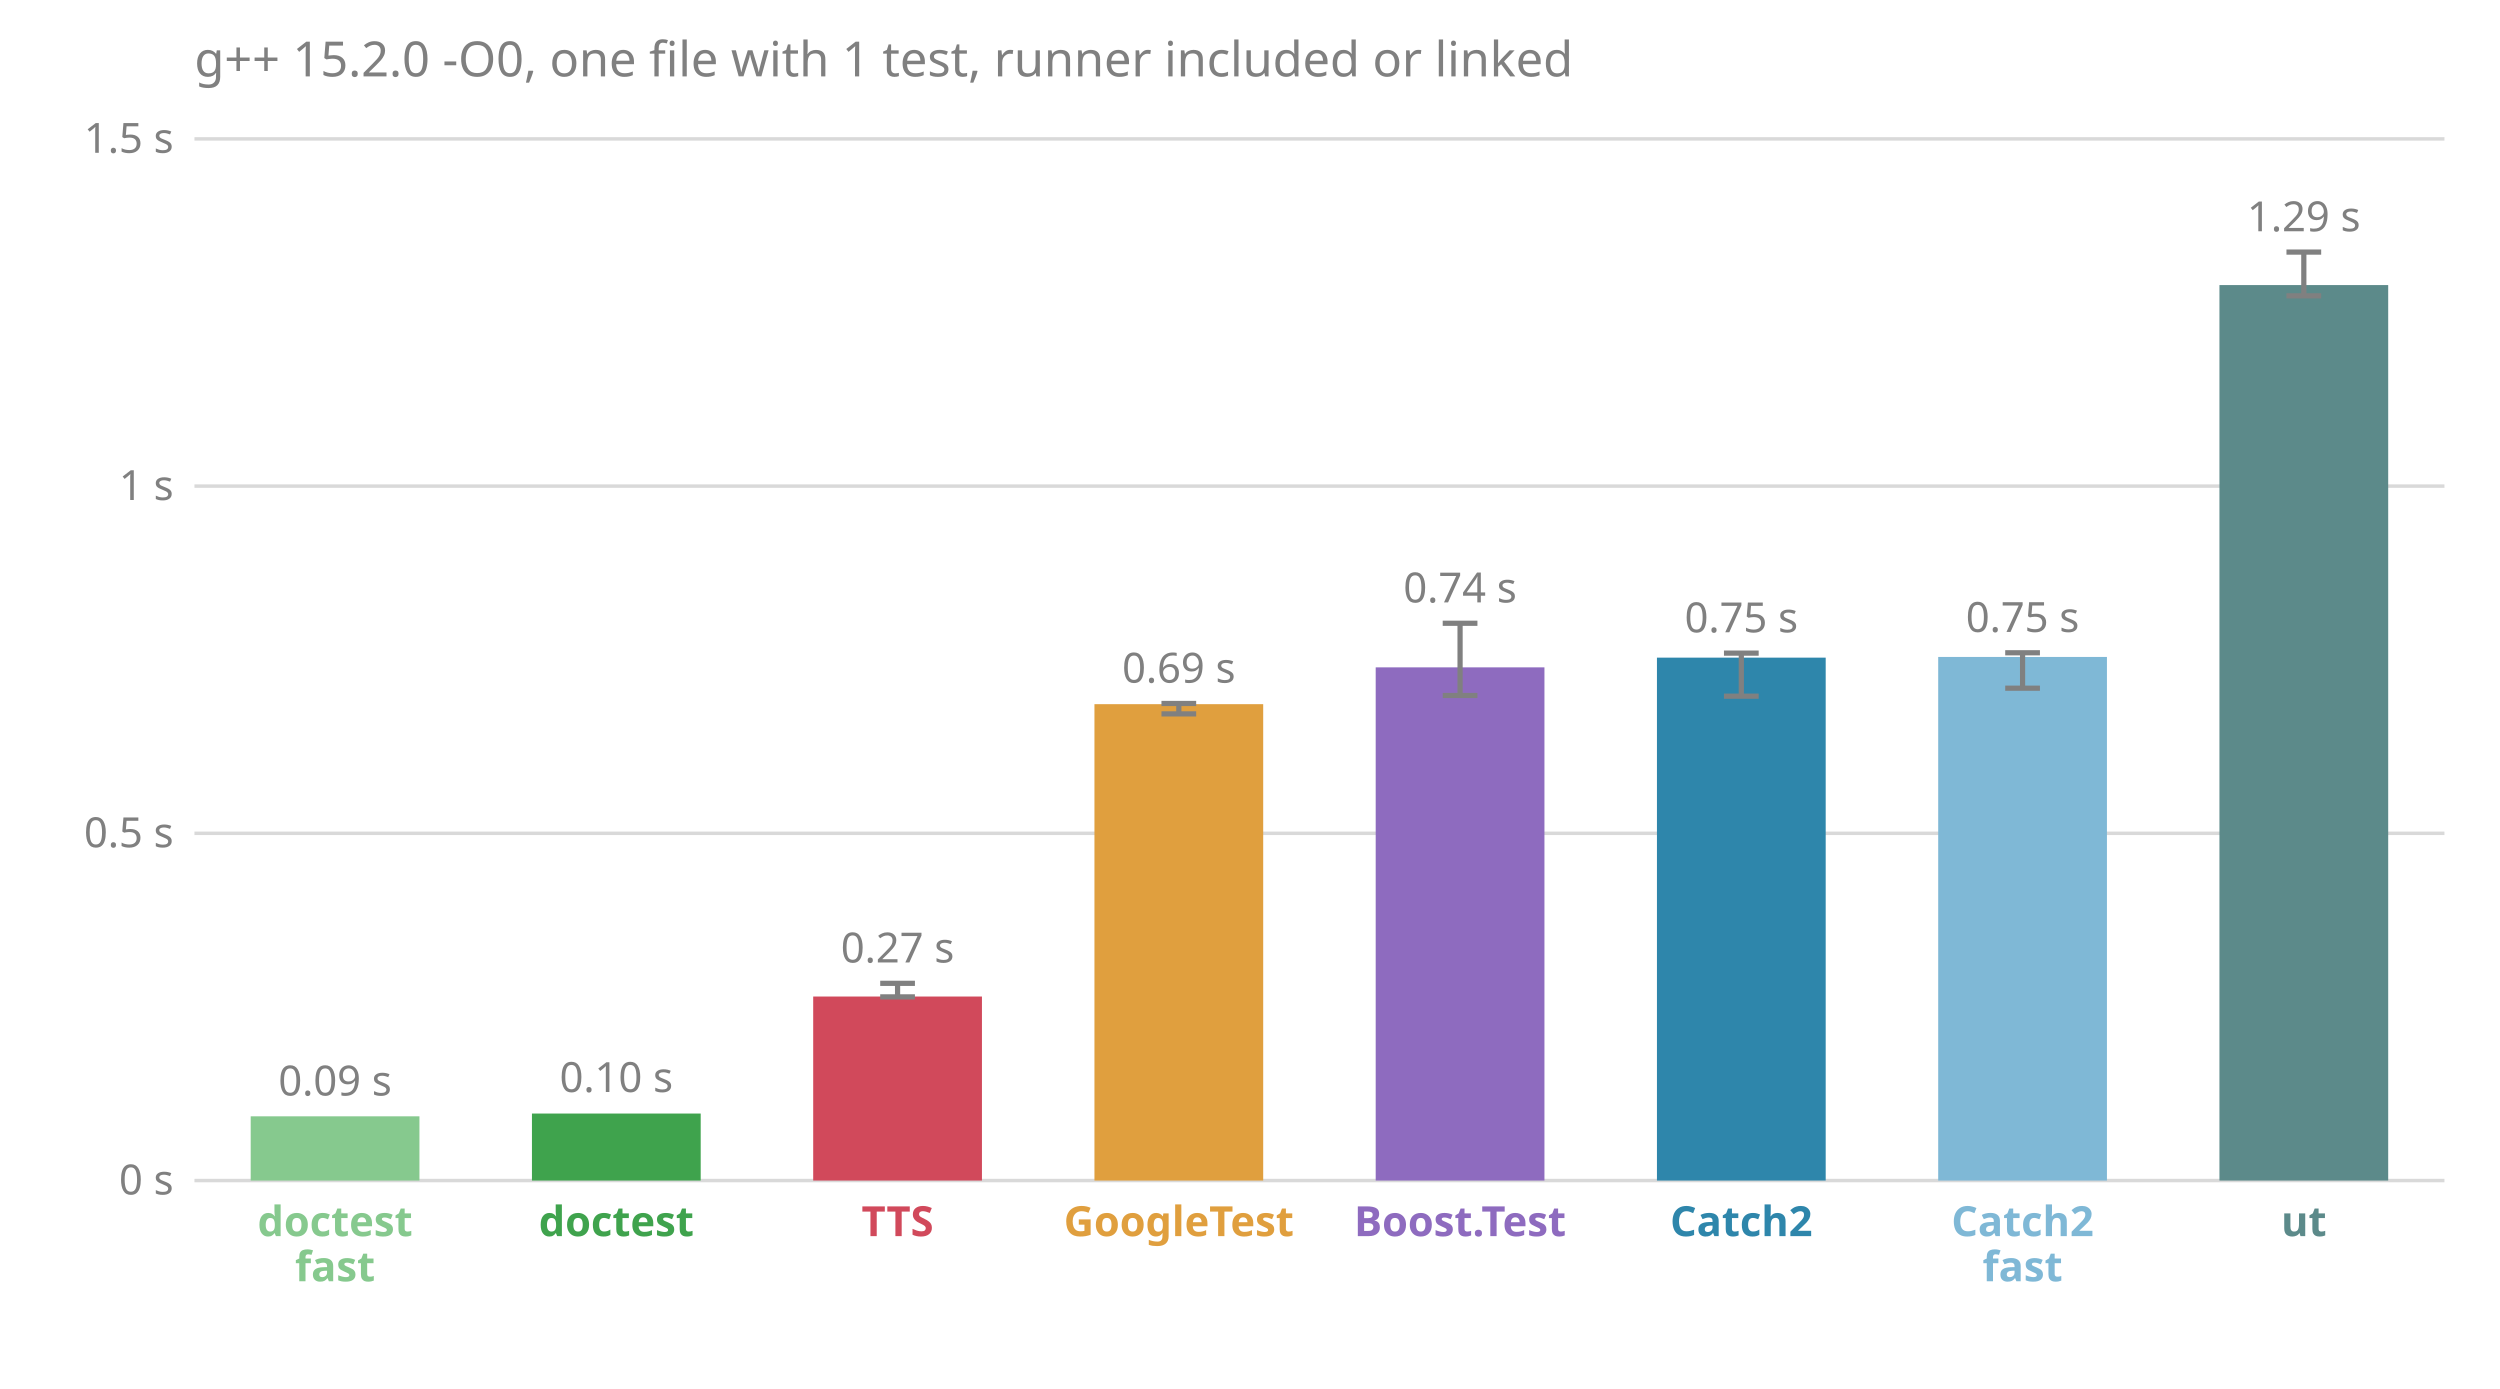
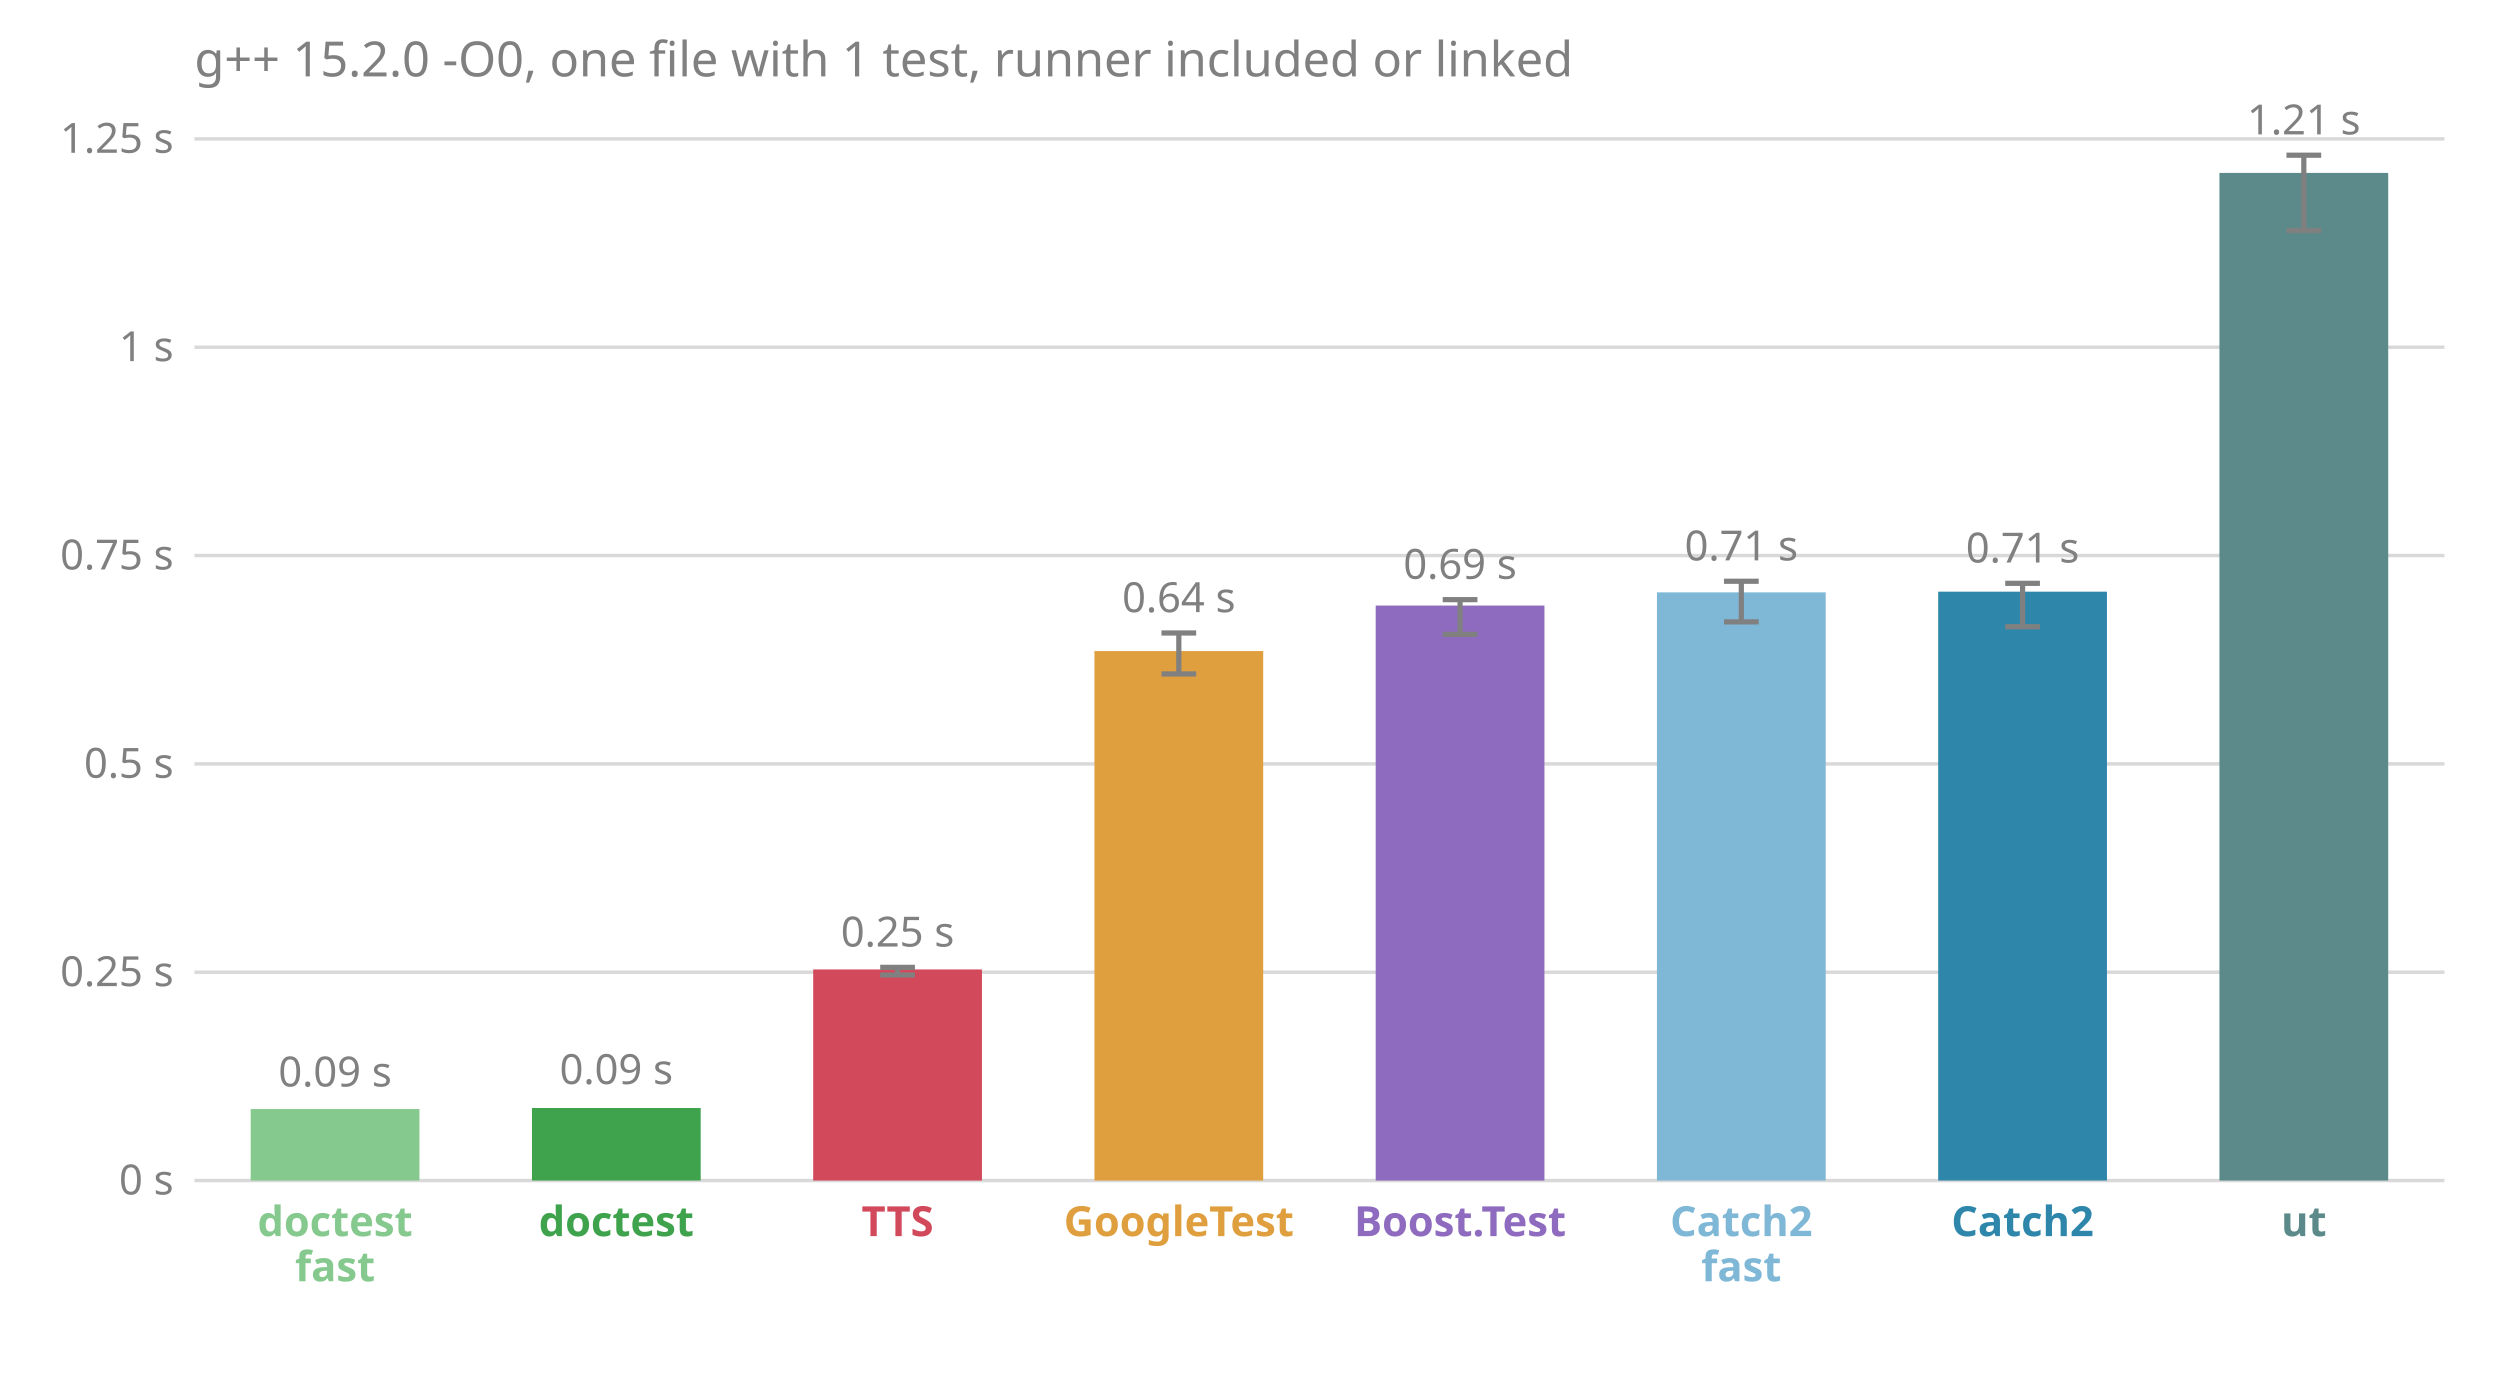
<svg xmlns="http://www.w3.org/2000/svg" viewBox="0 0 720 400" font-family="sans-serif" font-size="12">
  <text x="56.0" y="22.0" fill="#808080" font-size="14">g++ 15.2.0 -O0, one file with 1 test, runner included or linked</text>
  <line x1="56.0" x2="704.0" y1="340.0" y2="340.0" stroke="#808080" stroke-opacity="0.3" />
  <text x="50.0" y="344.0" fill="#808080" text-anchor="end">0 s</text>
-   <line x1="56.0" x2="704.0" y1="240.0" y2="240.0" stroke="#808080" stroke-opacity="0.3" />
-   <text x="50.0" y="244.0" fill="#808080" text-anchor="end">0.5 s</text>
-   <line x1="56.0" x2="704.0" y1="140.0" y2="140.0" stroke="#808080" stroke-opacity="0.3" />
-   <text x="50.0" y="144.0" fill="#808080" text-anchor="end">1 s</text>
+   <line x1="56.0" x2="704.0" y1="280.0" y2="280.0" stroke="#808080" stroke-opacity="0.3" />
+   <text x="50.0" y="284.0" fill="#808080" text-anchor="end">0.25 s</text>
+   <line x1="56.0" x2="704.0" y1="220.0" y2="220.0" stroke="#808080" stroke-opacity="0.3" />
+   <text x="50.0" y="224.0" fill="#808080" text-anchor="end">0.5 s</text>
+   <line x1="56.0" x2="704.0" y1="160.0" y2="160.0" stroke="#808080" stroke-opacity="0.3" />
+   <text x="50.0" y="164.0" fill="#808080" text-anchor="end">0.75 s</text>
+   <line x1="56.0" x2="704.0" y1="100.0" y2="100.0" stroke="#808080" stroke-opacity="0.3" />
+   <text x="50.0" y="104.0" fill="#808080" text-anchor="end">1 s</text>
  <line x1="56.0" x2="704.0" y1="40.0" y2="40.0" stroke="#808080" stroke-opacity="0.3" />
-   <text x="50.0" y="44.0" fill="#808080" text-anchor="end">1.5 s</text>
-   <rect x="72.2" y="321.5" width="48.6" height="18.5" fill="#86c98e" />
-   <text x="96.5" y="315.5" fill="#808080" text-anchor="middle">0.09 s</text>
+   <text x="50.0" y="44.0" fill="#808080" text-anchor="end">1.25 s</text>
+   <rect x="72.2" y="319.4" width="48.6" height="20.6" fill="#86c98e" />
+   <text x="96.5" y="312.9" fill="#808080" text-anchor="middle">0.09 s</text>
  <text x="96.5" y="356.0" fill="#86c98e" font-weight="bold" text-anchor="middle">doctest</text>
  <text x="96.5" y="369.0" fill="#86c98e" font-weight="bold" text-anchor="middle">fast</text>
-   <rect x="153.2" y="320.7" width="48.6" height="19.3" fill="#3fa34d" />
-   <text x="177.5" y="314.5" fill="#808080" text-anchor="middle">0.10 s</text>
+   <rect x="153.2" y="319.1" width="48.6" height="20.9" fill="#3fa34d" />
+   <text x="177.5" y="312.2" fill="#808080" text-anchor="middle">0.09 s</text>
  <text x="177.5" y="356.0" fill="#3fa34d" font-weight="bold" text-anchor="middle">doctest</text>
-   <rect x="234.2" y="287.0" width="48.6" height="53.0" fill="#d1495b" />
-   <line x1="258.5" x2="258.5" y1="287.1" y2="283.2" stroke="#808080" stroke-width="1.5" />
-   <line x1="253.5" x2="263.5" y1="287.1" y2="287.1" stroke="#808080" stroke-width="1.5" />
-   <line x1="253.5" x2="263.5" y1="283.2" y2="283.2" stroke="#808080" stroke-width="1.5" />
-   <text x="258.5" y="277.2" fill="#808080" text-anchor="middle">0.27 s</text>
+   <rect x="234.2" y="279.2" width="48.6" height="60.8" fill="#d1495b" />
+   <line x1="258.5" x2="258.5" y1="280.8" y2="278.6" stroke="#808080" stroke-width="1.5" />
+   <line x1="253.5" x2="263.5" y1="280.8" y2="280.8" stroke="#808080" stroke-width="1.5" />
+   <line x1="253.5" x2="263.5" y1="278.6" y2="278.6" stroke="#808080" stroke-width="1.5" />
+   <text x="258.5" y="272.6" fill="#808080" text-anchor="middle">0.25 s</text>
  <text x="258.5" y="356.0" fill="#d1495b" font-weight="bold" text-anchor="middle">TTS</text>
-   <rect x="315.2" y="202.8" width="48.6" height="137.2" fill="#e09f3e" />
-   <line x1="339.5" x2="339.5" y1="205.6" y2="202.6" stroke="#808080" stroke-width="1.5" />
-   <line x1="334.5" x2="344.5" y1="205.6" y2="205.6" stroke="#808080" stroke-width="1.5" />
-   <line x1="334.5" x2="344.5" y1="202.6" y2="202.6" stroke="#808080" stroke-width="1.5" />
-   <text x="339.5" y="196.6" fill="#808080" text-anchor="middle">0.69 s</text>
+   <rect x="315.2" y="187.5" width="48.6" height="152.5" fill="#e09f3e" />
+   <line x1="339.5" x2="339.5" y1="194.1" y2="182.3" stroke="#808080" stroke-width="1.5" />
+   <line x1="334.5" x2="344.5" y1="194.1" y2="194.1" stroke="#808080" stroke-width="1.5" />
+   <line x1="334.5" x2="344.5" y1="182.3" y2="182.3" stroke="#808080" stroke-width="1.5" />
+   <text x="339.5" y="176.3" fill="#808080" text-anchor="middle">0.64 s</text>
  <text x="339.5" y="356.0" fill="#e09f3e" font-weight="bold" text-anchor="middle">GoogleTest</text>
-   <rect x="396.2" y="192.2" width="48.6" height="147.8" fill="#8e6bbf" />
-   <line x1="420.5" x2="420.5" y1="200.3" y2="179.5" stroke="#808080" stroke-width="1.5" />
-   <line x1="415.5" x2="425.5" y1="200.3" y2="200.3" stroke="#808080" stroke-width="1.5" />
-   <line x1="415.5" x2="425.5" y1="179.5" y2="179.5" stroke="#808080" stroke-width="1.5" />
-   <text x="420.5" y="173.5" fill="#808080" text-anchor="middle">0.74 s</text>
+   <rect x="396.2" y="174.4" width="48.6" height="165.6" fill="#8e6bbf" />
+   <line x1="420.5" x2="420.5" y1="182.7" y2="172.7" stroke="#808080" stroke-width="1.5" />
+   <line x1="415.5" x2="425.5" y1="182.7" y2="182.7" stroke="#808080" stroke-width="1.5" />
+   <line x1="415.5" x2="425.5" y1="172.7" y2="172.7" stroke="#808080" stroke-width="1.5" />
+   <text x="420.5" y="166.7" fill="#808080" text-anchor="middle">0.69 s</text>
  <text x="420.5" y="356.0" fill="#8e6bbf" font-weight="bold" text-anchor="middle">Boost.Test</text>
-   <rect x="477.2" y="189.4" width="48.6" height="150.6" fill="#2e86ab" />
-   <line x1="501.5" x2="501.5" y1="200.5" y2="188.1" stroke="#808080" stroke-width="1.5" />
-   <line x1="496.5" x2="506.5" y1="200.5" y2="200.5" stroke="#808080" stroke-width="1.5" />
-   <line x1="496.5" x2="506.5" y1="188.1" y2="188.1" stroke="#808080" stroke-width="1.5" />
-   <text x="501.5" y="182.1" fill="#808080" text-anchor="middle">0.75 s</text>
-   <text x="501.5" y="356.0" fill="#2e86ab" font-weight="bold" text-anchor="middle">Catch2</text>
-   <rect x="558.2" y="189.2" width="48.6" height="150.8" fill="#7fb8d6" />
-   <line x1="582.5" x2="582.5" y1="198.2" y2="188.0" stroke="#808080" stroke-width="1.5" />
-   <line x1="577.5" x2="587.5" y1="198.2" y2="198.2" stroke="#808080" stroke-width="1.5" />
-   <line x1="577.5" x2="587.5" y1="188.0" y2="188.0" stroke="#808080" stroke-width="1.5" />
-   <text x="582.5" y="182.0" fill="#808080" text-anchor="middle">0.75 s</text>
-   <text x="582.5" y="356.0" fill="#7fb8d6" font-weight="bold" text-anchor="middle">Catch2</text>
-   <text x="582.5" y="369.0" fill="#7fb8d6" font-weight="bold" text-anchor="middle">fast</text>
-   <rect x="639.2" y="82.1" width="48.6" height="257.9" fill="#5c8a8a" />
-   <line x1="663.5" x2="663.5" y1="85.2" y2="72.6" stroke="#808080" stroke-width="1.5" />
-   <line x1="658.5" x2="668.5" y1="85.2" y2="85.2" stroke="#808080" stroke-width="1.5" />
-   <line x1="658.5" x2="668.5" y1="72.6" y2="72.6" stroke="#808080" stroke-width="1.5" />
-   <text x="663.5" y="66.6" fill="#808080" text-anchor="middle">1.29 s</text>
+   <rect x="477.2" y="170.6" width="48.6" height="169.4" fill="#7fb8d6" />
+   <line x1="501.5" x2="501.5" y1="179.1" y2="167.4" stroke="#808080" stroke-width="1.5" />
+   <line x1="496.5" x2="506.5" y1="179.1" y2="179.1" stroke="#808080" stroke-width="1.5" />
+   <line x1="496.5" x2="506.5" y1="167.4" y2="167.4" stroke="#808080" stroke-width="1.5" />
+   <text x="501.5" y="161.4" fill="#808080" text-anchor="middle">0.71 s</text>
+   <text x="501.5" y="356.0" fill="#7fb8d6" font-weight="bold" text-anchor="middle">Catch2</text>
+   <text x="501.5" y="369.0" fill="#7fb8d6" font-weight="bold" text-anchor="middle">fast</text>
+   <rect x="558.2" y="170.4" width="48.6" height="169.6" fill="#2e86ab" />
+   <line x1="582.5" x2="582.5" y1="180.5" y2="168.0" stroke="#808080" stroke-width="1.5" />
+   <line x1="577.5" x2="587.5" y1="180.5" y2="180.5" stroke="#808080" stroke-width="1.5" />
+   <line x1="577.5" x2="587.5" y1="168.0" y2="168.0" stroke="#808080" stroke-width="1.5" />
+   <text x="582.5" y="162.0" fill="#808080" text-anchor="middle">0.71 s</text>
+   <text x="582.5" y="356.0" fill="#2e86ab" font-weight="bold" text-anchor="middle">Catch2</text>
+   <rect x="639.2" y="49.8" width="48.6" height="290.2" fill="#5c8a8a" />
+   <line x1="663.5" x2="663.5" y1="66.4" y2="44.7" stroke="#808080" stroke-width="1.5" />
+   <line x1="658.5" x2="668.5" y1="66.4" y2="66.4" stroke="#808080" stroke-width="1.5" />
+   <line x1="658.5" x2="668.5" y1="44.7" y2="44.7" stroke="#808080" stroke-width="1.5" />
+   <text x="663.5" y="38.7" fill="#808080" text-anchor="middle">1.21 s</text>
  <text x="663.5" y="356.0" fill="#5c8a8a" font-weight="bold" text-anchor="middle">ut</text>
</svg>
